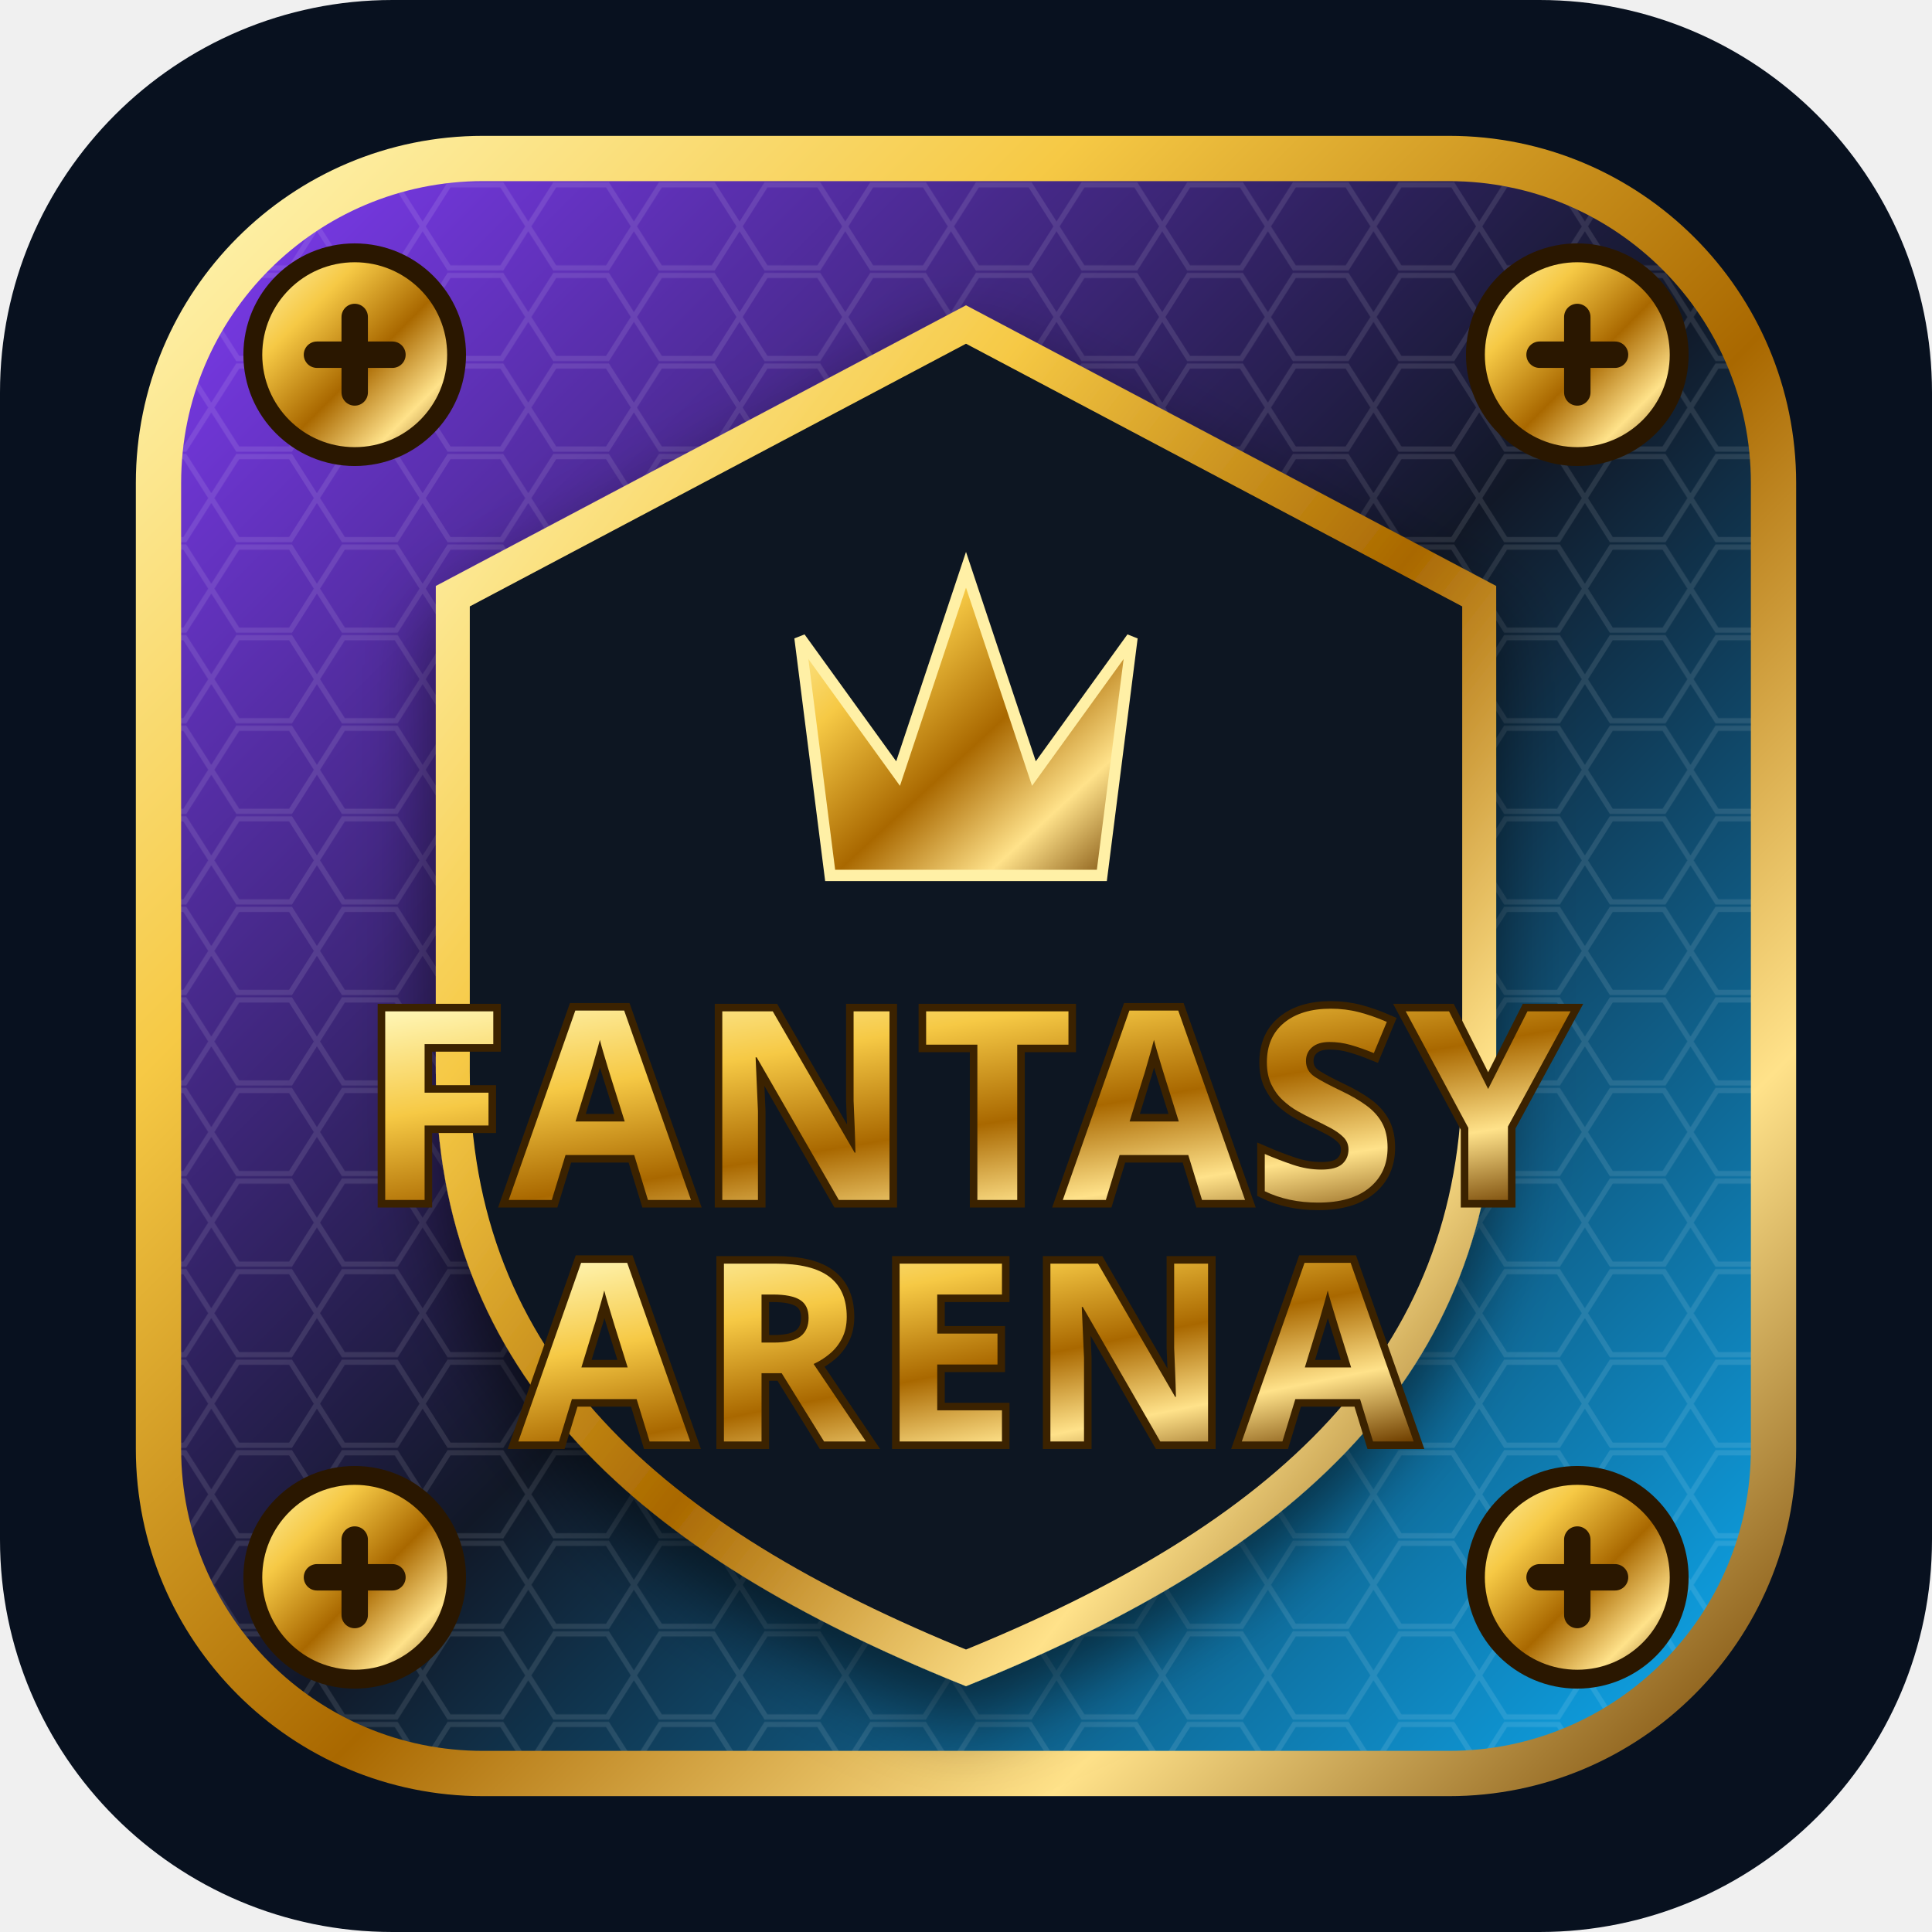
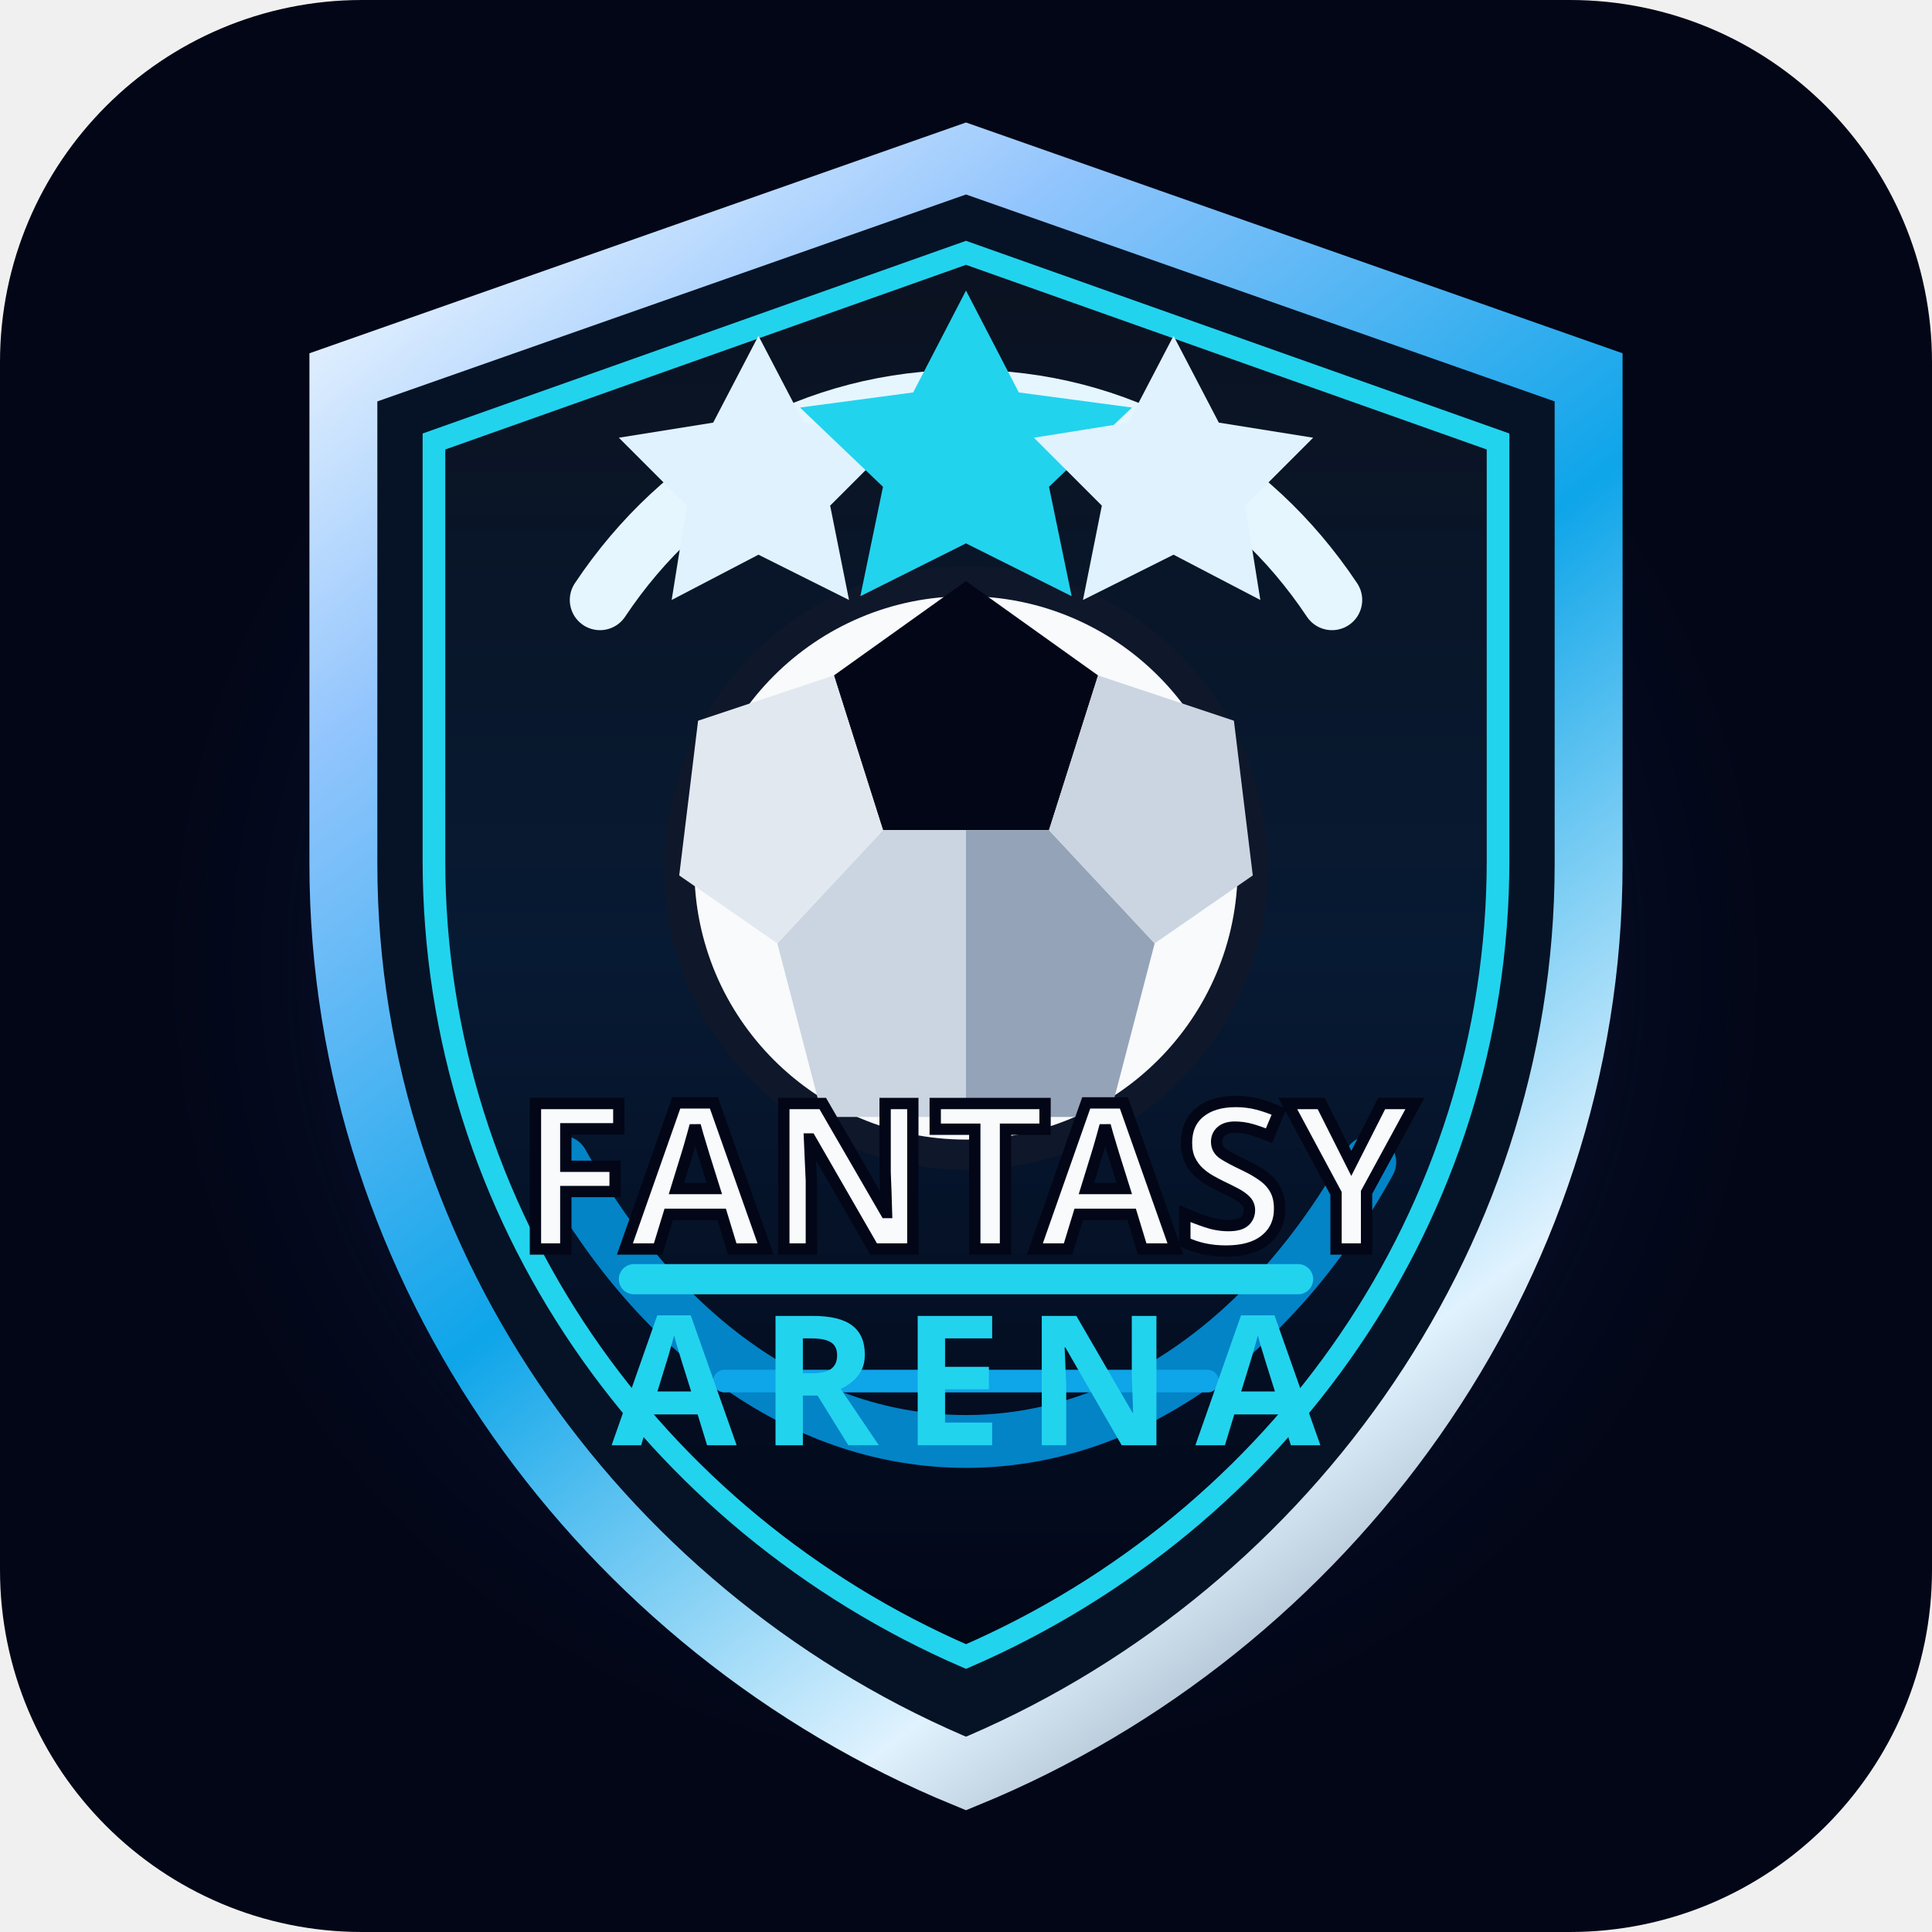
- <svg xmlns="http://www.w3.org/2000/svg" viewBox="0 0 512 512" role="img" aria-label="Fantasy Arena icon">
+ <svg xmlns="http://www.w3.org/2000/svg" width="512" height="512" viewBox="0 0 512 512" fill="none">
+   <rect width="512" height="512" rx="96" fill="#020617" />
+   <circle cx="256" cy="256" r="210" fill="url(#bgGlow)" opacity="0.95" />
+   <path d="M256 42L421 100V229C421 337 351 431 256 470C161 431 91 337 91 229V100L256 42Z" fill="#061326" stroke="url(#chrome)" stroke-width="18" />
+   <path d="M256 67L397 117V228C397 322 339 403 256 439C173 403 115 322 115 228V117L256 67Z" fill="url(#shield)" stroke="#22D3EE" stroke-width="6" />
+   <path d="M159 159C181 126 216 106 256 106C296 106 331 126 353 159" stroke="#E5F6FF" stroke-width="16" stroke-linecap="round" />
+   <path d="M149 308C175 355 214 382 256 382C298 382 337 355 363 308" stroke="#0284C7" stroke-width="14" stroke-linecap="round" />
+   <circle cx="256" cy="230" r="76" fill="#F8FAFC" stroke="#0F172A" stroke-width="8" />
+   <path d="M256 154L291 179L278 220H234L221 179L256 154Z" fill="#020617" />
+   <path d="M234 220L206 250L218 296H256V220H234Z" fill="#CBD5E1" />
+   <path d="M278 220L306 250L294 296H256V220H278Z" fill="#94A3B8" />
+   <path d="M221 179L185 191L180 232L206 250L234 220L221 179Z" fill="#E2E8F0" />
+   <path d="M291 179L327 191L332 232L306 250L278 220L291 179Z" fill="#CBD5E1" />
+   <path d="M168 339H344" stroke="#22D3EE" stroke-width="8" stroke-linecap="round" />
+   <path d="M192 366H320" stroke="#0EA5E9" stroke-width="6" stroke-linecap="round" />
+   <text x="256" y="331" text-anchor="middle" font-family="Arial Black, Impact, sans-serif" font-size="54" font-weight="900" fill="#F8FAFC" stroke="#020617" stroke-width="3">FANTASY</text>
+   <text x="256" y="383" text-anchor="middle" font-family="Arial Black, Impact, sans-serif" font-size="48" font-weight="900" fill="#22D3EE" letter-spacing="6">ARENA</text>
+   <path d="M201 89L213 112L238 116L220 134L225 159L201 147L178 159L182 134L164 116L189 112L201 89Z" fill="#E0F2FE" />
+   <path d="M256 77L270 104L300 108L278 129L284 158L256 144L228 158L234 129L212 108L242 104L256 77Z" fill="#22D3EE" />
+   <path d="M311 89L323 112L348 116L330 134L334 159L311 147L287 159L292 134L274 116L299 112L311 89Z" fill="#E0F2FE" />
  <defs>
-     <linearGradient id="bg" x1="56" y1="56" x2="456" y2="456" gradientUnits="userSpaceOnUse">
-       <stop offset="0" stop-color="#7c3aed" />
-       <stop offset="0.52" stop-color="#111827" />
-       <stop offset="1" stop-color="#0ea5e9" />
+     <radialGradient id="bgGlow" cx="0" cy="0" r="1" gradientUnits="userSpaceOnUse" gradientTransform="translate(256 256) rotate(90) scale(230)">
+       <stop stop-color="#0EA5E9" stop-opacity="0.45" />
+       <stop offset="0.5" stop-color="#1E3A8A" stop-opacity="0.35" />
+       <stop offset="1" stop-color="#020617" stop-opacity="0" />
+     </radialGradient>
+     <linearGradient id="chrome" x1="91" y1="42" x2="421" y2="470" gradientUnits="userSpaceOnUse">
+       <stop stop-color="#FFFFFF" />
+       <stop offset="0.22" stop-color="#93C5FD" />
+       <stop offset="0.5" stop-color="#0EA5E9" />
+       <stop offset="0.78" stop-color="#E0F2FE" />
+       <stop offset="1" stop-color="#64748B" />
    </linearGradient>
-     <linearGradient id="gold" x1="0" y1="0" x2="1" y2="1">
-       <stop offset="0" stop-color="#fff7b8" />
-       <stop offset="0.28" stop-color="#f6c945" />
-       <stop offset="0.55" stop-color="#a96800" />
-       <stop offset="0.78" stop-color="#ffe28a" />
-       <stop offset="1" stop-color="#704000" />
+     <linearGradient id="shield" x1="256" y1="67" x2="256" y2="439" gradientUnits="userSpaceOnUse">
+       <stop stop-color="#0B1220" />
+       <stop offset="0.5" stop-color="#071A33" />
+       <stop offset="1" stop-color="#020617" />
    </linearGradient>
-     <filter id="s" x="-20%" y="-20%" width="140%" height="140%">
-       <feDropShadow dx="0" dy="10" stdDeviation="10" flood-color="#000" flood-opacity=".55" />
-     </filter>
-     <pattern id="hex" width="28" height="24" patternUnits="userSpaceOnUse">
-       <path d="M7 1h14l7 11-7 11H7L0 12Z" fill="none" stroke="#fff" stroke-opacity=".12" stroke-width="1.4" />
-     </pattern>
  </defs>
-   <rect width="512" height="512" rx="104" fill="#08111f" />
-   <rect x="42" y="42" width="428" height="428" rx="86" fill="url(#bg)" />
-   <rect x="42" y="42" width="428" height="428" rx="86" fill="url(#hex)" opacity=".85" />
-   <rect x="42" y="42" width="428" height="428" rx="86" fill="none" stroke="url(#gold)" stroke-width="12" />
-   <path d="M256 86 392 158v126c0 78-52 124-136 158-84-34-136-80-136-158V158Z" fill="#0b1220" stroke="url(#gold)" stroke-width="9" filter="url(#s)" />
-   <path d="M212 169 238 205 256 151 274 205 300 169 292 232H220Z" fill="url(#gold)" stroke="#fff0a6" stroke-width="3" />
-   <path d="M188 252h136" stroke="url(#gold)" stroke-width="5" stroke-linecap="round" />
-   <text x="256" y="318" text-anchor="middle" font-family="Impact, Haettenschweiler, Arial Black, sans-serif" font-size="70" font-weight="900" fill="url(#gold)" stroke="#3b2200" stroke-width="4" paint-order="stroke fill" letter-spacing="2">FANTASY</text>
-   <text x="256" y="382" text-anchor="middle" font-family="Impact, Haettenschweiler, Arial Black, sans-serif" font-size="66" font-weight="900" fill="url(#gold)" stroke="#3b2200" stroke-width="4" paint-order="stroke fill" letter-spacing="3">ARENA</text>
-   <g fill="url(#gold)" stroke="#2a1700" stroke-width="5">
-     <circle cx="94" cy="94" r="27" />
-     <circle cx="418" cy="94" r="27" />
-     <circle cx="94" cy="418" r="27" />
-     <circle cx="418" cy="418" r="27" />
-   </g>
-   <g stroke="#2a1700" stroke-width="7" stroke-linecap="round">
-     <path d="M84 94h20M94 84v20M408 94h20M418 84v20M84 418h20M94 408v20M408 418h20M418 408v20" />
-   </g>
</svg>
